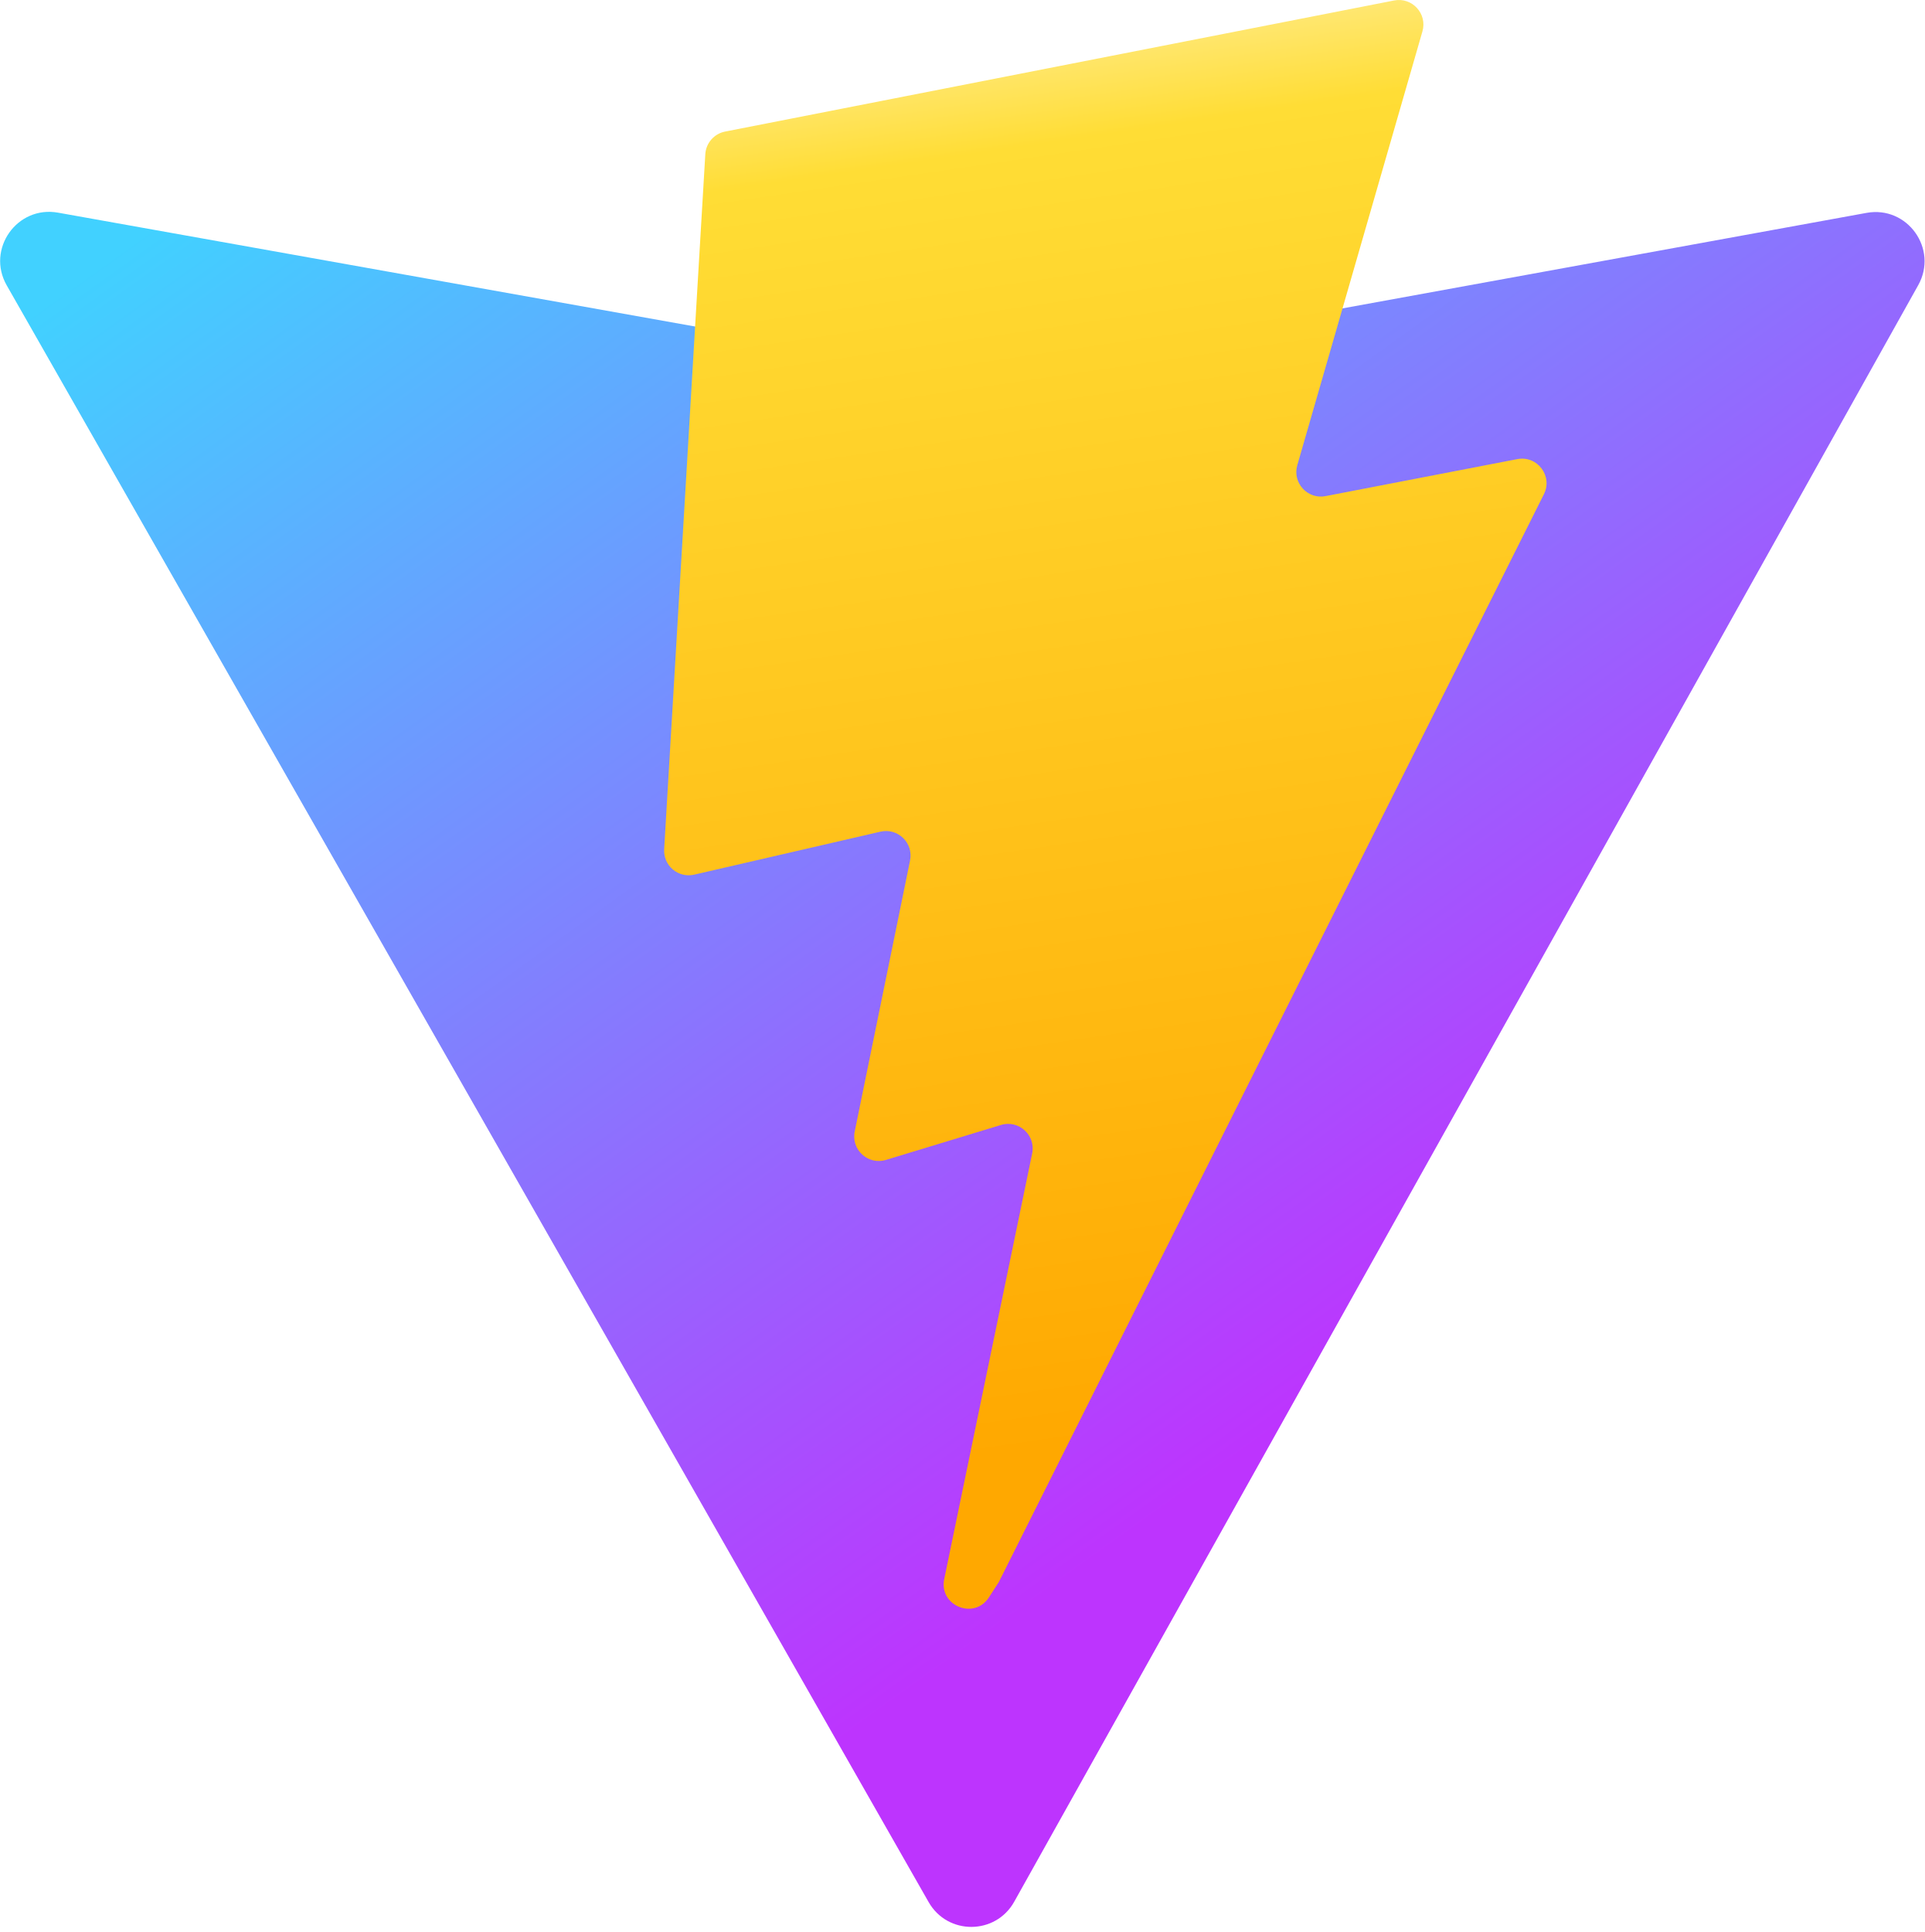
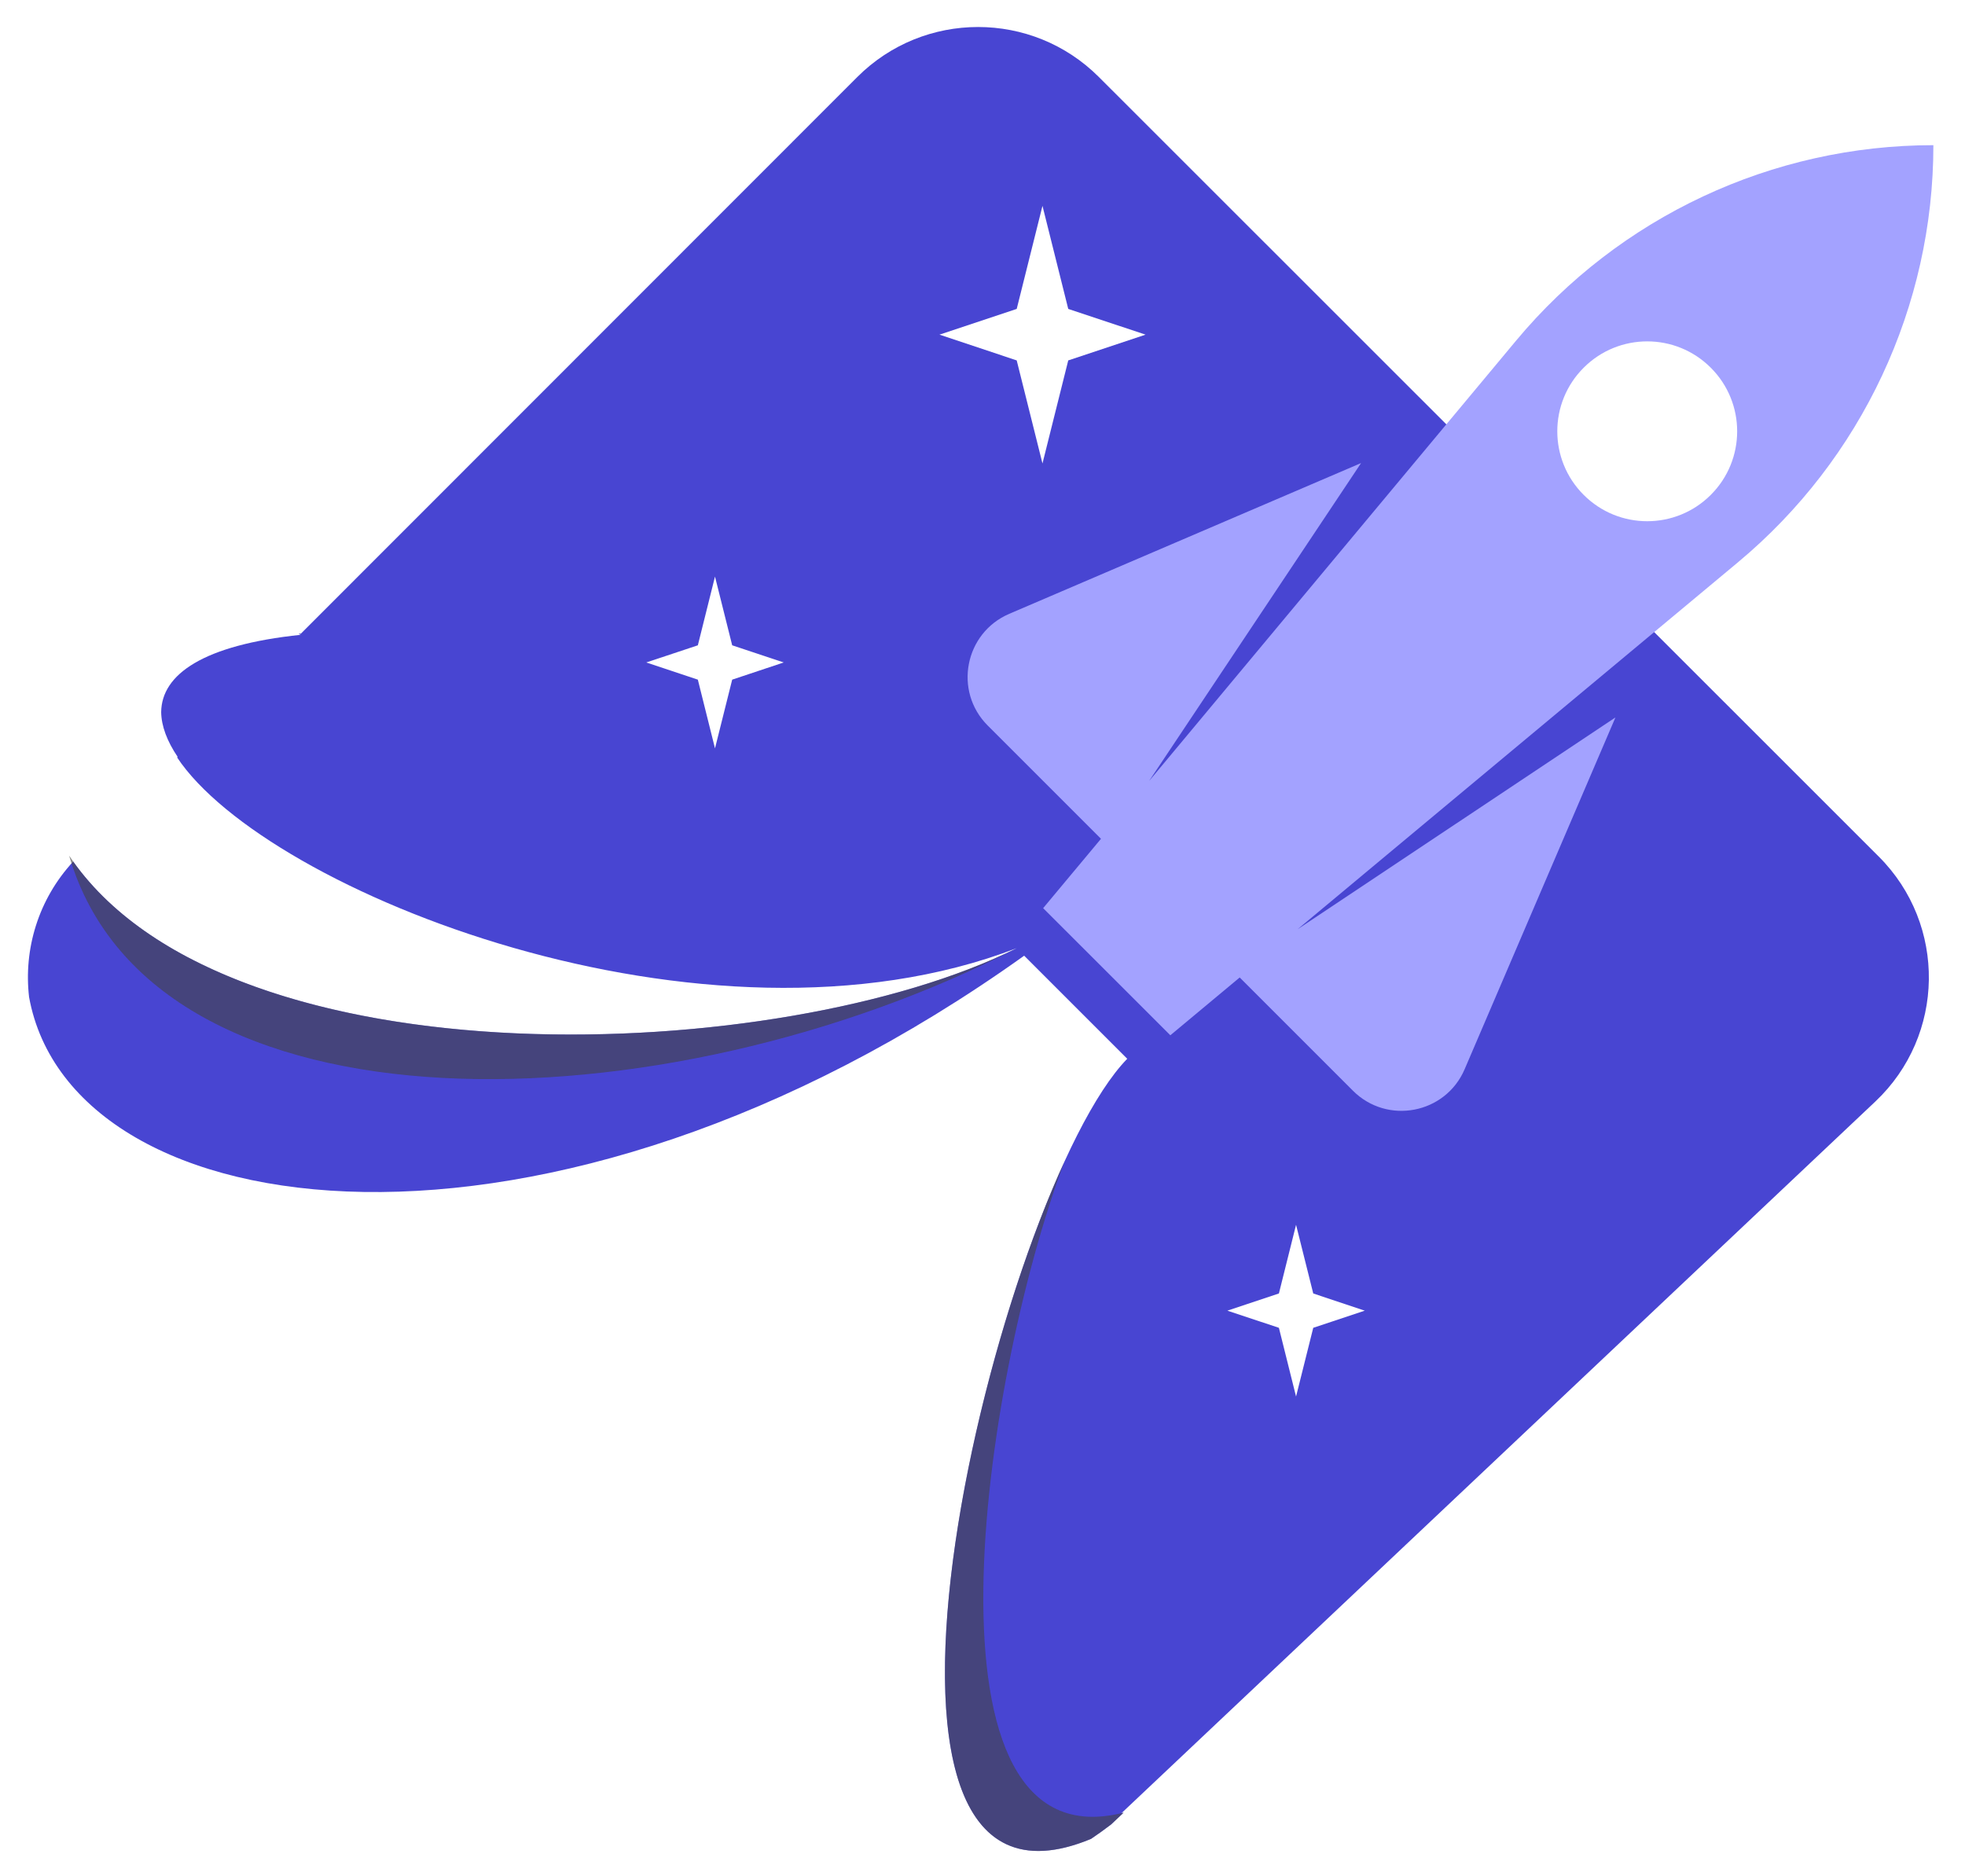
- <svg xmlns="http://www.w3.org/2000/svg" aria-hidden="true" role="img" class="iconify iconify--logos" width="31.88" height="32" preserveAspectRatio="xMidYMid meet" viewBox="0 0 256 257">
-   <defs>
-     <linearGradient id="IconifyId1813088fe1fbc01fb466" x1="-.828%" x2="57.636%" y1="7.652%" y2="78.411%">
-       <stop offset="0%" stop-color="#41D1FF" />
-       <stop offset="100%" stop-color="#BD34FE" />
-     </linearGradient>
-     <linearGradient id="IconifyId1813088fe1fbc01fb467" x1="43.376%" x2="50.316%" y1="2.242%" y2="89.03%">
-       <stop offset="0%" stop-color="#FFEA83" />
-       <stop offset="8.333%" stop-color="#FFDD35" />
-       <stop offset="100%" stop-color="#FFA800" />
-     </linearGradient>
-   </defs>
-   <path fill="url(#IconifyId1813088fe1fbc01fb466)" d="M255.153 37.938L134.897 252.976c-2.483 4.44-8.862 4.466-11.382.048L.875 37.958c-2.746-4.814 1.371-10.646 6.827-9.67l120.385 21.517a6.537 6.537 0 0 0 2.322-.004l117.867-21.483c5.438-.991 9.574 4.796 6.877 9.62Z" />
-   <path fill="url(#IconifyId1813088fe1fbc01fb467)" d="M185.432.063L96.44 17.501a3.268 3.268 0 0 0-2.634 3.014l-5.474 92.456a3.268 3.268 0 0 0 3.997 3.378l24.777-5.718c2.318-.535 4.413 1.507 3.936 3.838l-7.361 36.047c-.495 2.426 1.782 4.5 4.151 3.78l15.304-4.649c2.372-.72 4.652 1.36 4.15 3.788l-11.698 56.621c-.732 3.542 3.979 5.473 5.943 2.437l1.313-2.028l72.516-144.72c1.215-2.423-.88-5.186-3.54-4.672l-25.505 4.922c-2.396.462-4.435-1.77-3.759-4.114l16.646-57.705c.677-2.35-1.37-4.583-3.769-4.113Z" />
+ <svg xmlns="http://www.w3.org/2000/svg" width="44" height="42" viewBox="0 0 44 42" fill="none">
+   <path fill-rule="evenodd" clip-rule="evenodd" d="M24.605 1.724C23.111 0.231 20.689 0.232 19.196 1.725L6.735 14.192L6.724 14.189L6.685 14.193C6.701 14.201 6.717 14.208 6.733 14.216C4.547 14.445 3.619 15.102 3.609 15.946C3.613 16.259 3.741 16.598 3.978 16.95L3.966 16.962C5.954 19.959 15.799 23.913 22.764 21.234C17.544 23.844 5.25 24.361 1.639 19.294C0.855 20.142 0.527 21.257 0.651 22.328C1.605 27.585 12.269 29.02 22.933 21.402L25.241 23.71C22.369 26.66 18.128 43.797 24.43 41.18C24.58 41.079 24.707 40.988 24.879 40.858L25.16 40.592C25.144 40.596 25.128 40.6 25.112 40.604L41.992 24.668C43.559 23.189 43.595 20.707 42.07 19.183L24.605 1.724ZM22.766 6.918L23.343 4.61L23.92 6.918L25.651 7.494L23.92 8.071L23.343 10.379L22.766 8.071L21.036 7.494L22.766 6.918ZM15.626 14.451L16.01 12.912L16.395 14.451L17.549 14.835L16.395 15.22L16.01 16.759L15.626 15.22L14.472 14.835L15.626 14.451ZM29.021 27.428L28.637 28.966L27.483 29.351L28.637 29.735L29.021 31.274L29.406 29.735L30.56 29.351L29.406 28.966L29.021 27.428Z" fill="#4845D2" />
+   <path fill-rule="evenodd" clip-rule="evenodd" d="M43.292 3.251C39.683 3.251 36.261 4.854 33.95 7.626L25.731 17.489L30.477 10.37L22.599 13.746C21.599 14.175 21.348 15.479 22.117 16.248L24.653 18.784L23.358 20.337L26.206 23.184L27.759 21.89L30.294 24.425C31.064 25.195 32.368 24.944 32.796 23.944L36.173 16.066L29.054 20.811L38.916 12.592C41.689 10.282 43.292 6.86 43.292 3.251ZM35.461 11.082C36.247 11.869 37.522 11.869 38.308 11.082C39.095 10.296 39.095 9.021 38.308 8.235C37.522 7.448 36.247 7.448 35.461 8.235C34.674 9.021 34.674 10.296 35.461 11.082Z" fill="#A3A2FF" />
+   <path opacity="0.6" d="M1.548 19.161C3.433 25.621 14.896 25.284 22.761 21.235C17.495 23.866 5.037 24.369 1.548 19.161Z" fill="#424242" />
+   <path opacity="0.6" d="M24.43 41.18C19.119 43.385 21.295 31.564 23.83 26.024C21.982 30.949 20.405 41.804 25.16 40.592L24.879 40.857C24.706 40.988 24.58 41.079 24.43 41.18Z" fill="#424242" />
</svg>
